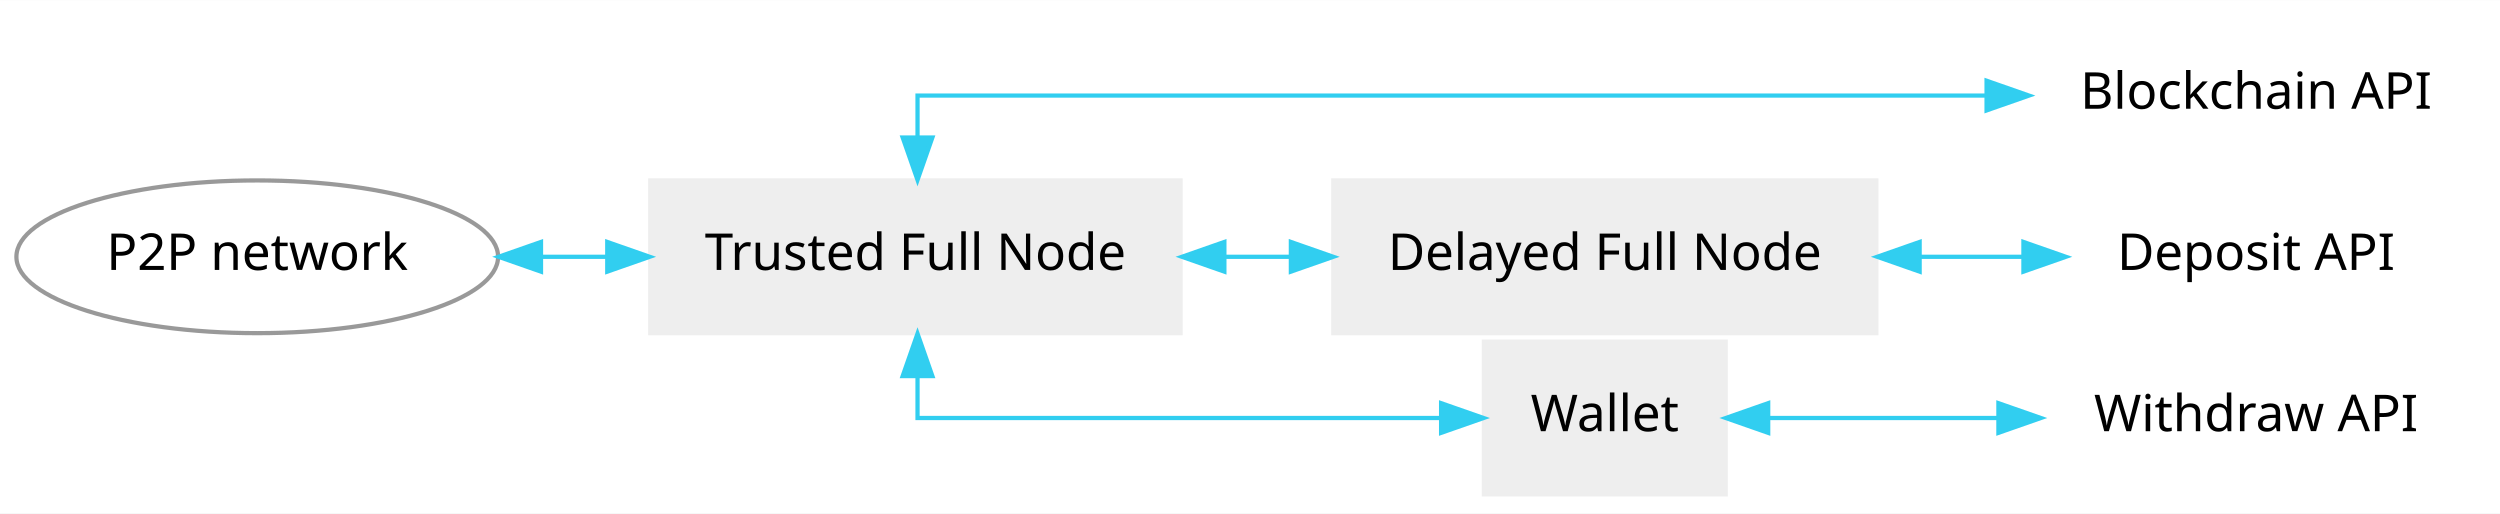
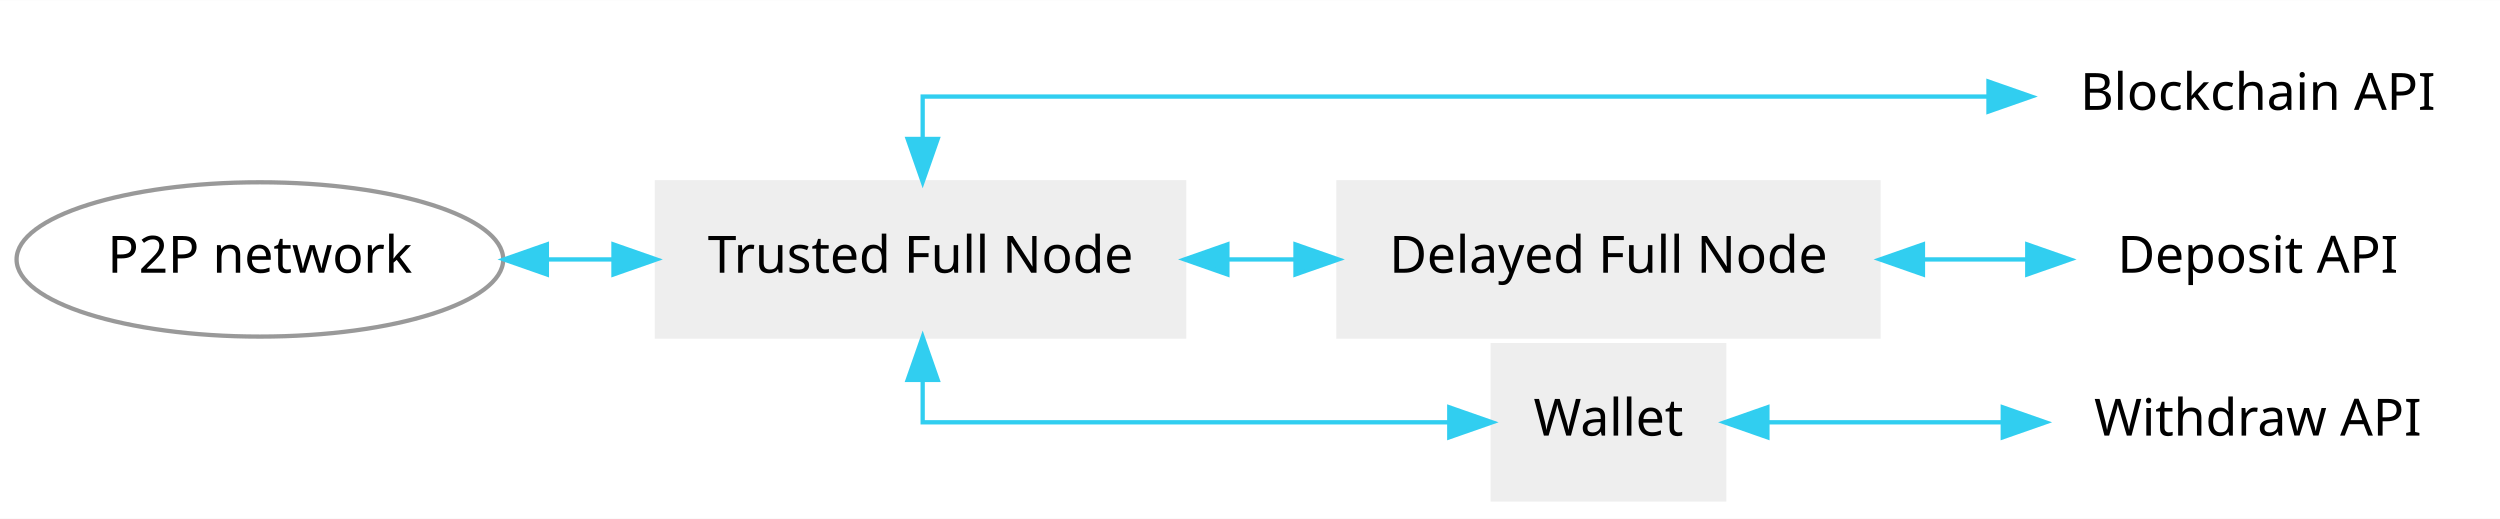
- <svg xmlns="http://www.w3.org/2000/svg" width="589pt" height="121pt" viewBox="0.00 0.00 589.27 121.00">
+ <svg xmlns="http://www.w3.org/2000/svg" width="583pt" height="121pt" viewBox="0.00 0.00 583.27 121.00">
  <g id="graph0" class="graph" transform="scale(1 1) rotate(0) translate(4 117)">
-     <polygon fill="white" stroke="none" points="-4,4 -4,-117 585.268,-117 585.268,4 -4,4" />
+     <polygon fill="white" stroke="none" points="-4,4 -4,-117 579.268,-117 579.268,4 -4,4" />
    <g id="node1" class="node">
-       <polygon fill="none" stroke="#ffffff" points="483.268,-38.5 483.268,-74.5 572.268,-74.5 572.268,-38.5 483.268,-38.5" />
-       <text text-anchor="middle" x="527.768" y="-53.4" font-family="Verdana" font-size="12.00">Deposit API</text>
+       <polygon fill="none" stroke="#ffffff" points="479.268,-38.5 479.268,-74.5 566.268,-74.5 566.268,-38.5 479.268,-38.5" />
+       <text text-anchor="middle" x="522.768" y="-53.4" font-family="Verdana" font-size="12.00">Deposit API</text>
    </g>
    <g id="node2" class="node">
-       <polygon fill="none" stroke="#ffffff" points="477.268,-0.5 477.268,-36.5 578.268,-36.5 578.268,-0.5 477.268,-0.5" />
-       <text text-anchor="middle" x="527.768" y="-15.4" font-family="Verdana" font-size="12.00">Withdraw API</text>
+       <polygon fill="none" stroke="#ffffff" points="473.268,-0.5 473.268,-36.5 572.268,-36.5 572.268,-0.5 473.268,-0.5" />
+       <text text-anchor="middle" x="522.768" y="-15.4" font-family="Verdana" font-size="12.00">Withdraw API</text>
    </g>
    <g id="node3" class="node">
-       <polygon fill="none" stroke="#ffffff" points="474.268,-76.5 474.268,-112.5 581.268,-112.5 581.268,-76.5 474.268,-76.5" />
-       <text text-anchor="middle" x="527.768" y="-91.4" font-family="Verdana" font-size="12.00">Blockchain API</text>
+       <polygon fill="none" stroke="#ffffff" points="470.268,-76.5 470.268,-112.5 575.268,-112.5 575.268,-76.5 470.268,-76.5" />
+       <text text-anchor="middle" x="522.768" y="-91.4" font-family="Verdana" font-size="12.00">Blockchain API</text>
    </g>
    <g id="node4" class="node">
      <ellipse fill="none" stroke="#999999" cx="56.634" cy="-56.5" rx="56.768" ry="18" />
      <text text-anchor="middle" x="56.634" y="-53.4" font-family="Verdana" font-size="12.00">P2P network</text>
    </g>
    <g id="node5" class="node">
-       <polygon fill="#eeeeee" stroke="#eeeeee" points="149.268,-38.5 149.268,-74.5 274.268,-74.5 274.268,-38.5 149.268,-38.5" />
-       <text text-anchor="middle" x="211.768" y="-53.4" font-family="Verdana" font-size="12.00">Trusted Full Node</text>
+       <polygon fill="#eeeeee" stroke="#eeeeee" points="149.268,-38.5 149.268,-74.5 272.268,-74.5 272.268,-38.5 149.268,-38.5" />
+       <text text-anchor="middle" x="210.768" y="-53.4" font-family="Verdana" font-size="12.00">Trusted Full Node</text>
    </g>
    <g id="edge1" class="edge">
-       <path fill="none" stroke="#31cef0" d="M123.519,-56.5C123.519,-56.5 139.134,-56.5 139.134,-56.5" />
-       <polygon fill="#31cef0" stroke="#31cef0" points="139.134,-60 149.134,-56.5 139.134,-53 139.134,-60" />
-       <polygon fill="#31cef0" stroke="#31cef0" points="123.519,-53 113.519,-56.5 123.519,-60 123.519,-53" />
+       <path fill="none" stroke="#31cef0" d="M123.59,-56.5C123.59,-56.5 139.126,-56.5 139.126,-56.5" />
+       <polygon fill="#31cef0" stroke="#31cef0" points="139.126,-60 149.126,-56.5 139.126,-53 139.126,-60" />
+       <polygon fill="#31cef0" stroke="#31cef0" points="123.59,-53 113.59,-56.5 123.59,-60 123.59,-53" />
    </g>
    <g id="edge2" class="edge">
-       <path fill="none" stroke="#31cef0" d="M212.268,-84.61C212.268,-84.61 212.268,-94.5 212.268,-94.5 212.268,-94.5 464.248,-94.5 464.248,-94.5" />
-       <polygon fill="#31cef0" stroke="#31cef0" points="215.768,-84.61 212.268,-74.61 208.768,-84.61 215.768,-84.61" />
-       <polygon fill="#31cef0" stroke="#31cef0" points="464.248,-98 474.248,-94.5 464.248,-91 464.248,-98" />
+       <path fill="none" stroke="#31cef0" d="M211.268,-84.61C211.268,-84.61 211.268,-94.5 211.268,-94.5 211.268,-94.5 459.926,-94.5 459.926,-94.5" />
+       <polygon fill="#31cef0" stroke="#31cef0" points="214.768,-84.61 211.268,-74.61 207.768,-84.61 214.768,-84.61" />
+       <polygon fill="#31cef0" stroke="#31cef0" points="459.926,-98 469.926,-94.5 459.926,-91 459.926,-98" />
    </g>
    <g id="node6" class="node">
-       <polygon fill="#eeeeee" stroke="#eeeeee" points="310.268,-38.5 310.268,-74.5 438.268,-74.5 438.268,-38.5 310.268,-38.5" />
-       <text text-anchor="middle" x="374.268" y="-53.4" font-family="Verdana" font-size="12.00">Delayed Full Node</text>
+       <polygon fill="#eeeeee" stroke="#eeeeee" points="308.268,-38.5 308.268,-74.5 434.268,-74.5 434.268,-38.5 308.268,-38.5" />
+       <text text-anchor="middle" x="371.268" y="-53.4" font-family="Verdana" font-size="12.00">Delayed Full Node</text>
    </g>
    <g id="edge3" class="edge">
-       <path fill="none" stroke="#31cef0" d="M284.595,-56.5C284.595,-56.5 300.267,-56.5 300.267,-56.5" />
-       <polygon fill="#31cef0" stroke="#31cef0" points="300.267,-60 310.267,-56.5 300.267,-53 300.267,-60" />
-       <polygon fill="#31cef0" stroke="#31cef0" points="284.595,-53 274.595,-56.5 284.595,-60 284.595,-53" />
+       <path fill="none" stroke="#31cef0" d="M282.362,-56.5C282.362,-56.5 298.244,-56.5 298.244,-56.5" />
+       <polygon fill="#31cef0" stroke="#31cef0" points="298.244,-60 308.244,-56.5 298.244,-53 298.244,-60" />
+       <polygon fill="#31cef0" stroke="#31cef0" points="282.362,-53 272.362,-56.5 282.362,-60 282.362,-53" />
    </g>
    <g id="node7" class="node">
-       <polygon fill="#eeeeee" stroke="#eeeeee" points="345.768,-0.5 345.768,-36.5 402.768,-36.5 402.768,-0.5 345.768,-0.5" />
-       <text text-anchor="middle" x="374.268" y="-15.4" font-family="Verdana" font-size="12.00">Wallet</text>
+       <polygon fill="#eeeeee" stroke="#eeeeee" points="344.268,-0.5 344.268,-36.5 398.268,-36.5 398.268,-0.5 344.268,-0.5" />
+       <text text-anchor="middle" x="371.268" y="-15.4" font-family="Verdana" font-size="12.00">Wallet</text>
    </g>
    <g id="edge5" class="edge">
-       <path fill="none" stroke="#31cef0" d="M212.268,-28.39C212.268,-28.39 212.268,-18.5 212.268,-18.5 212.268,-18.5 335.679,-18.5 335.679,-18.5" />
-       <polygon fill="#31cef0" stroke="#31cef0" points="208.768,-28.39 212.268,-38.39 215.768,-28.39 208.768,-28.39" />
-       <polygon fill="#31cef0" stroke="#31cef0" points="335.679,-22 345.679,-18.5 335.679,-15 335.679,-22" />
+       <path fill="none" stroke="#31cef0" d="M211.268,-28.39C211.268,-28.39 211.268,-18.5 211.268,-18.5 211.268,-18.5 334.126,-18.5 334.126,-18.5" />
+       <polygon fill="#31cef0" stroke="#31cef0" points="207.768,-28.39 211.268,-38.39 214.768,-28.39 207.768,-28.39" />
+       <polygon fill="#31cef0" stroke="#31cef0" points="334.126,-22 344.126,-18.5 334.126,-15 334.126,-22" />
    </g>
    <g id="edge4" class="edge">
-       <path fill="none" stroke="#31cef0" d="M448.476,-56.5C448.476,-56.5 472.937,-56.5 472.937,-56.5" />
-       <polygon fill="#31cef0" stroke="#31cef0" points="472.937,-60 482.937,-56.5 472.937,-53 472.937,-60" />
-       <polygon fill="#31cef0" stroke="#31cef0" points="448.476,-53 438.476,-56.5 448.476,-60 448.476,-53" />
+       <path fill="none" stroke="#31cef0" d="M444.64,-56.5C444.64,-56.5 468.973,-56.5 468.973,-56.5" />
+       <polygon fill="#31cef0" stroke="#31cef0" points="468.973,-60 478.973,-56.5 468.973,-53 468.973,-60" />
+       <polygon fill="#31cef0" stroke="#31cef0" points="444.64,-53 434.64,-56.5 444.64,-60 444.64,-53" />
    </g>
    <g id="edge6" class="edge">
-       <path fill="none" stroke="#31cef0" d="M412.78,-18.5C412.78,-18.5 467.041,-18.5 467.041,-18.5" />
-       <polygon fill="#31cef0" stroke="#31cef0" points="467.041,-22 477.041,-18.5 467.041,-15 467.041,-22" />
-       <polygon fill="#31cef0" stroke="#31cef0" points="412.78,-15 402.78,-18.5 412.78,-22 412.78,-15" />
+       <path fill="none" stroke="#31cef0" d="M408.353,-18.5C408.353,-18.5 463.26,-18.5 463.26,-18.5" />
+       <polygon fill="#31cef0" stroke="#31cef0" points="463.26,-22 473.26,-18.5 463.26,-15 463.26,-22" />
+       <polygon fill="#31cef0" stroke="#31cef0" points="408.353,-15 398.353,-18.5 408.353,-22 408.353,-15" />
    </g>
  </g>
</svg>
